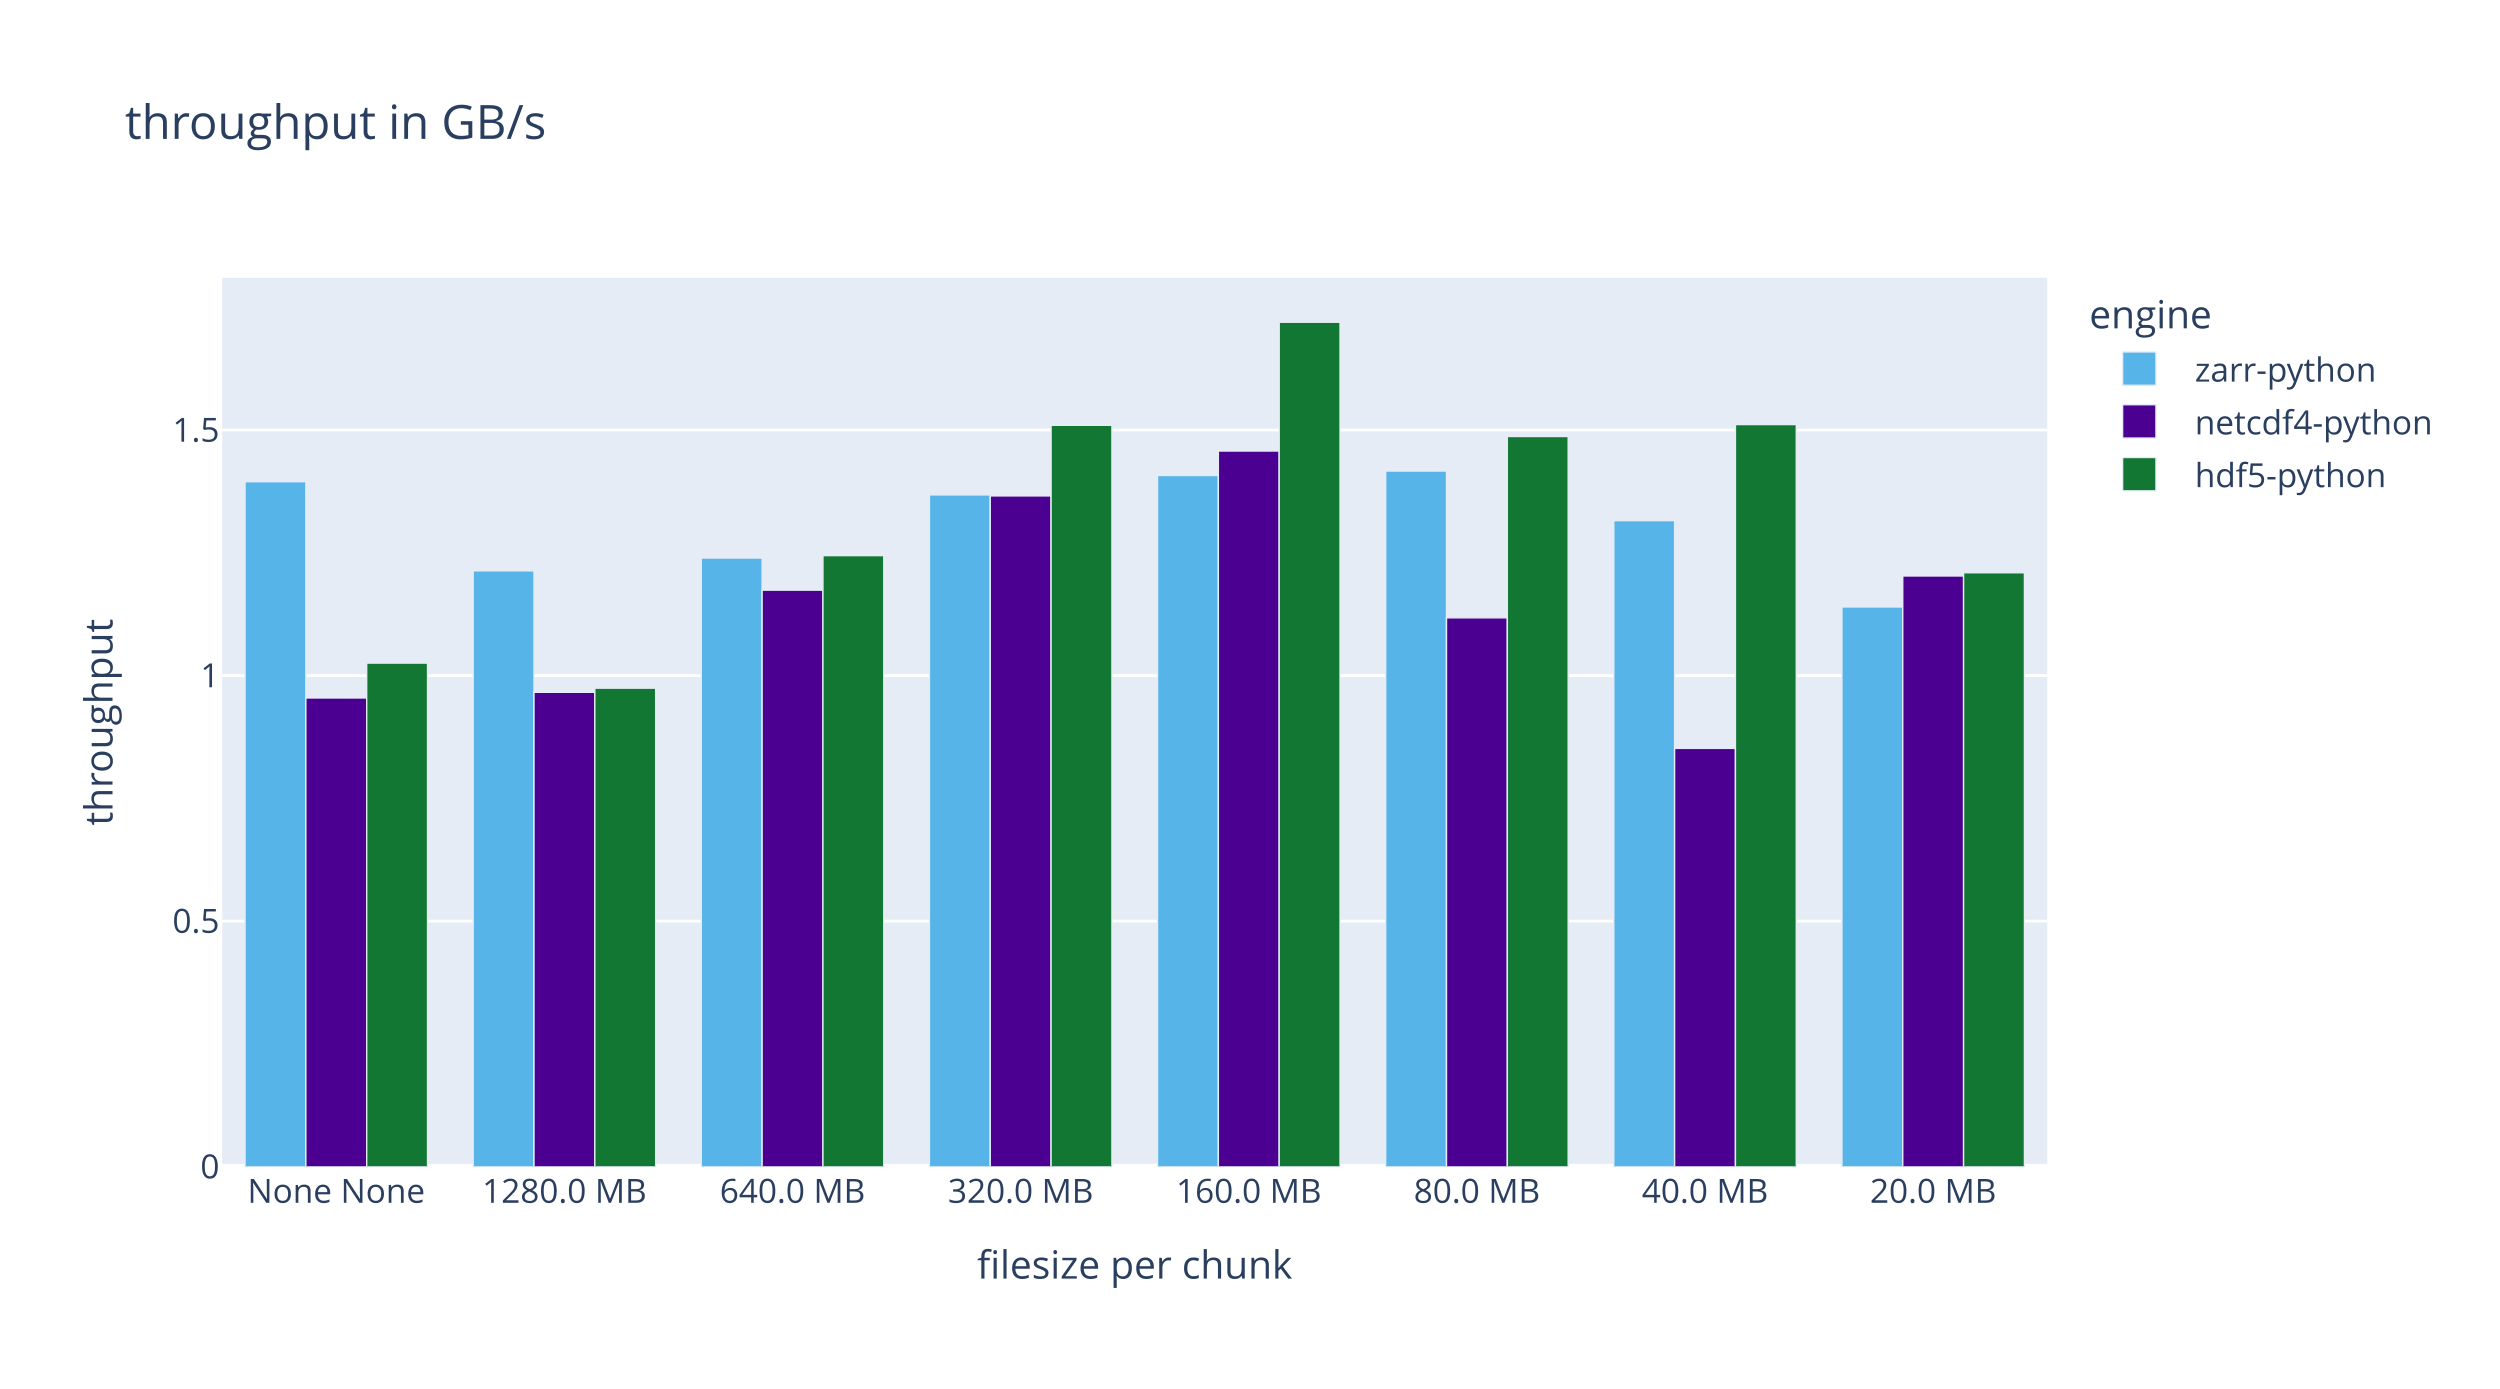
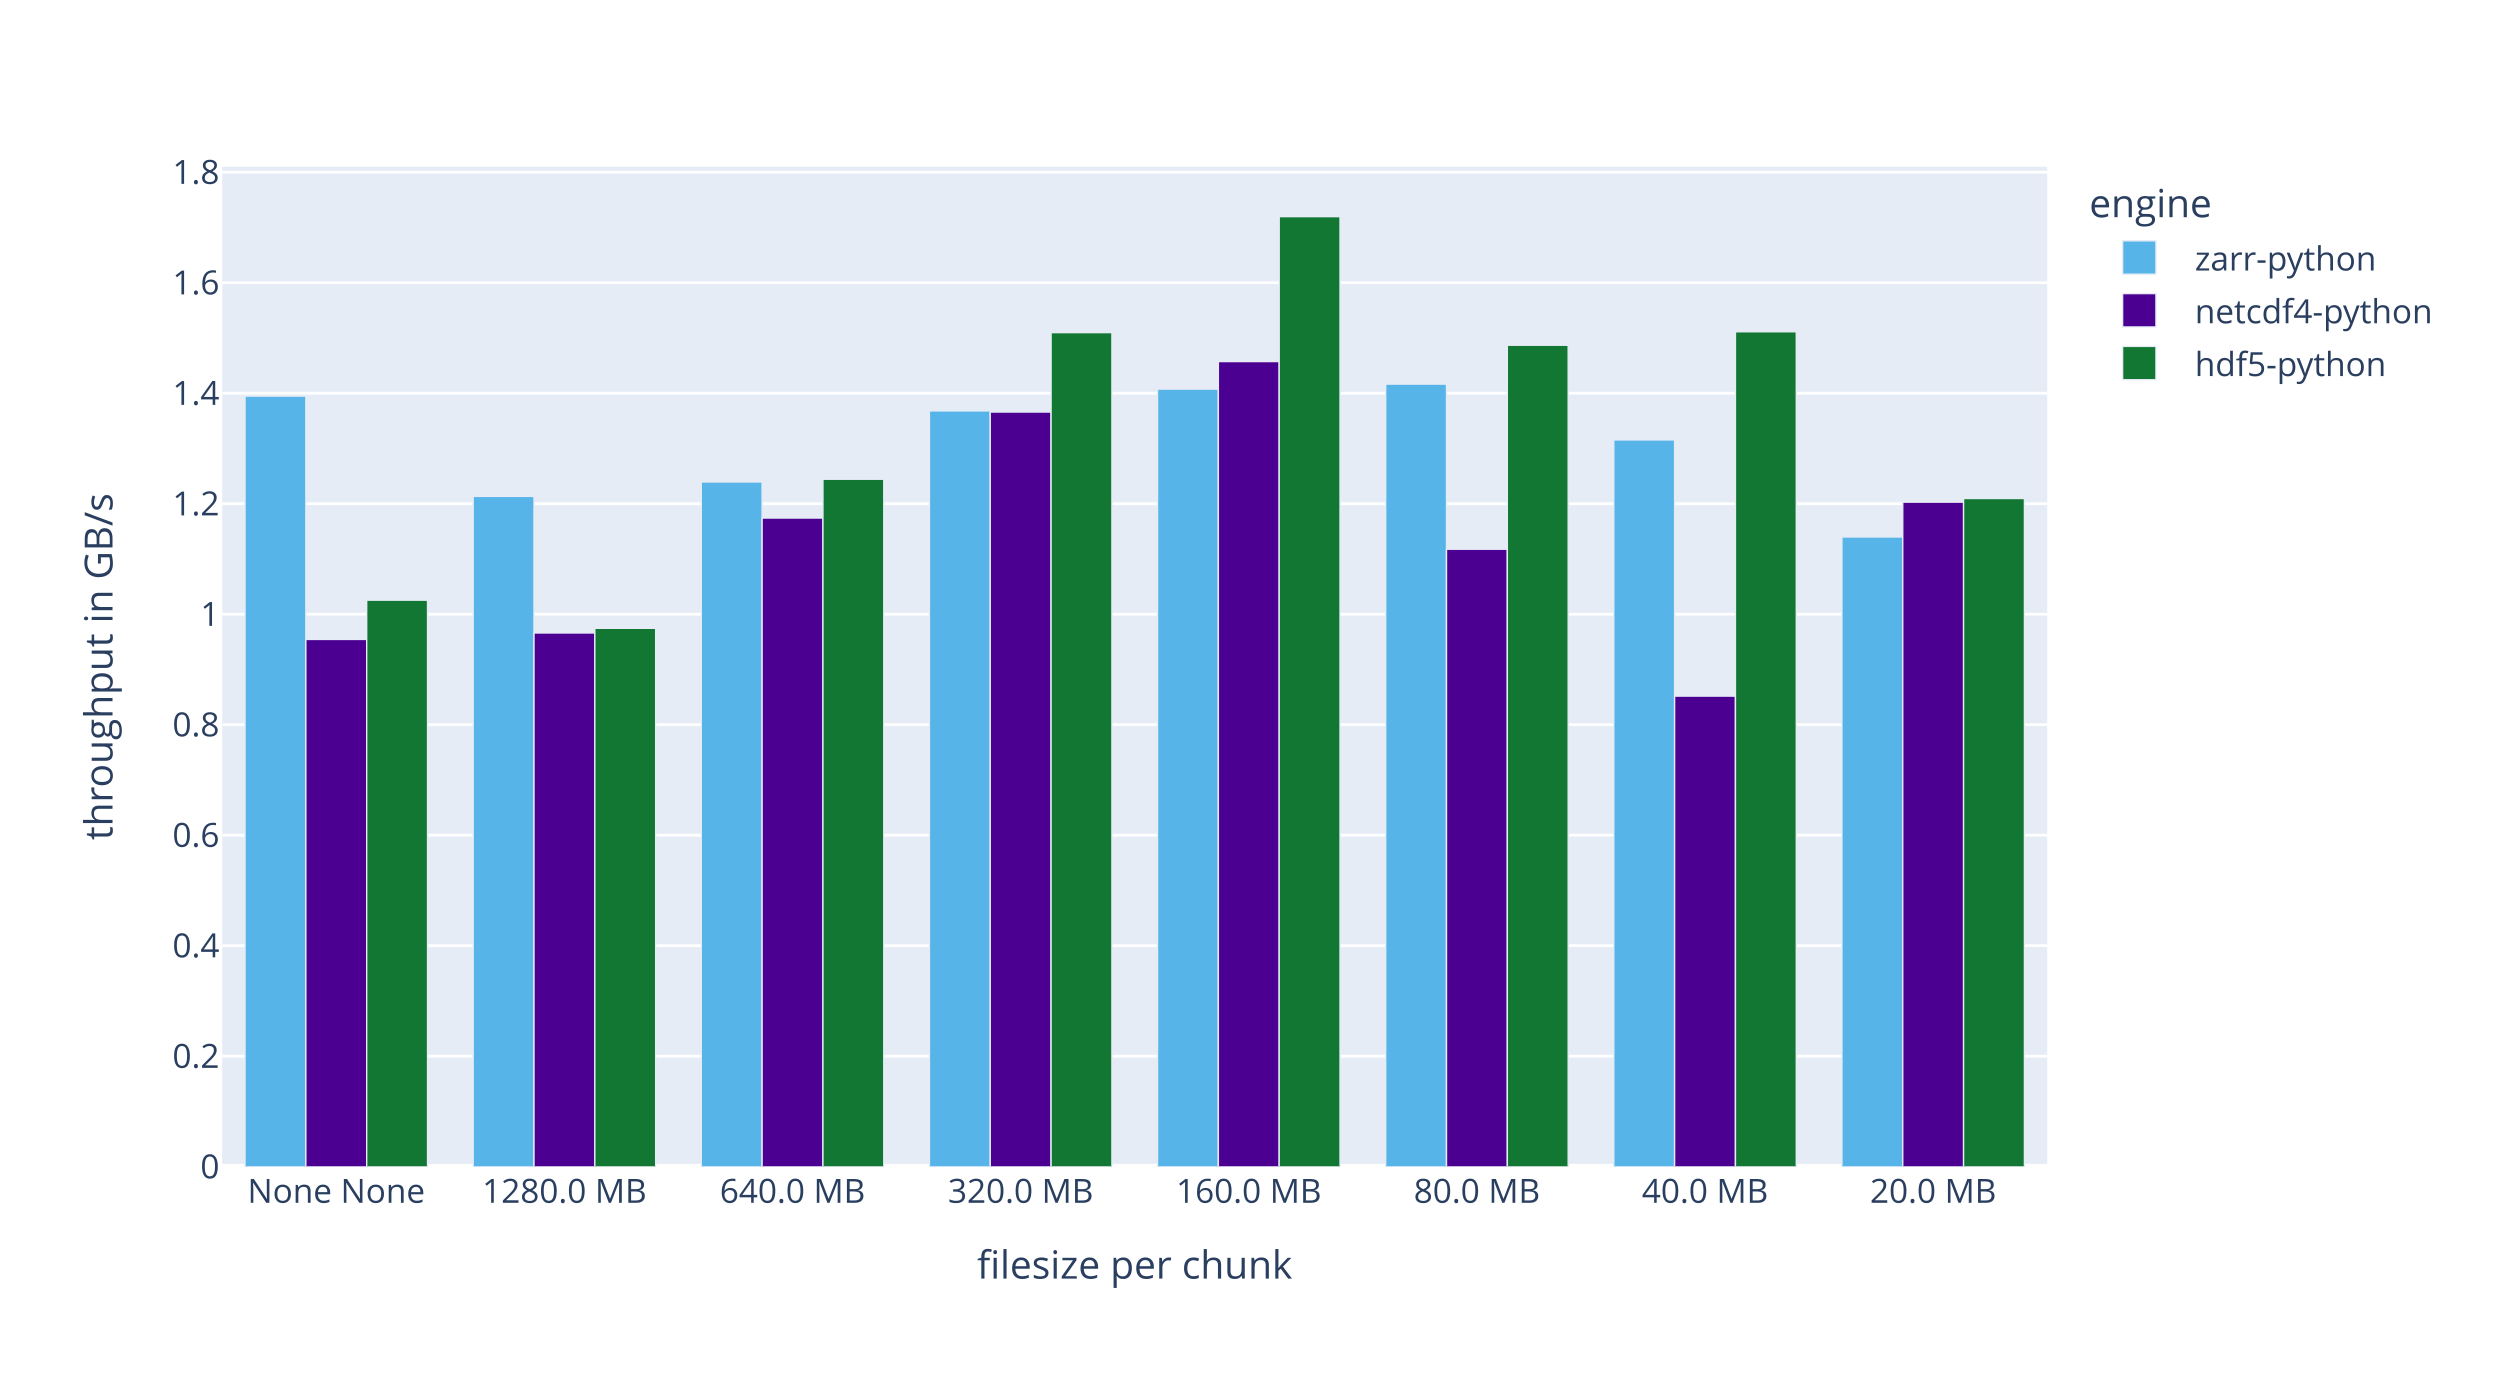
<svg xmlns="http://www.w3.org/2000/svg" class="main-svg" width="900" height="500" style="" viewBox="0 0 900 500">
  <rect x="0" y="0" width="900" height="500" style="fill: rgb(255, 255, 255); fill-opacity: 1;" />
-   <defs id="defs-ad481d">
+   <defs id="defs-e4d8dc">
    <g class="clips">
-       <clipPath id="clipad481dxyplot" class="plotclip">
-         <rect width="657" height="320" />
+       <clipPath id="clipe4d8dcxyplot" class="plotclip">
+         <rect width="657" height="360" />
      </clipPath>
-       <clipPath class="axesclip" id="clipad481dx">
+       <clipPath class="axesclip" id="clipe4d8dcx">
        <rect x="80" y="0" width="657" height="500" />
      </clipPath>
-       <clipPath class="axesclip" id="clipad481dy">
-         <rect x="0" y="100" width="900" height="320" />
+       <clipPath class="axesclip" id="clipe4d8dcy">
+         <rect x="0" y="60" width="900" height="360" />
      </clipPath>
-       <clipPath class="axesclip" id="clipad481dxy">
-         <rect x="80" y="100" width="657" height="320" />
+       <clipPath class="axesclip" id="clipe4d8dcxy">
+         <rect x="80" y="60" width="657" height="360" />
      </clipPath>
    </g>
    <g class="gradients" />
    <g class="patterns" />
  </defs>
  <g class="bglayer">
-     <rect class="bg" x="80" y="100" width="657" height="320" style="fill: rgb(229, 236, 246); fill-opacity: 1; stroke-width: 0;" />
+     <rect class="bg" x="80" y="60" width="657" height="360" style="fill: rgb(229, 236, 246); fill-opacity: 1; stroke-width: 0;" />
  </g>
  <g class="layer-below">
    <g class="imagelayer" />
    <g class="shapelayer" />
  </g>
  <g class="cartesianlayer">
    <g class="subplot xy">
      <g class="layer-subplot">
        <g class="shapelayer" />
        <g class="imagelayer" />
      </g>
      <g class="minor-gridlayer">
        <g class="x" />
        <g class="y" />
      </g>
      <g class="gridlayer">
        <g class="x" />
        <g class="y">
-           <path class="ygrid crisp" transform="translate(0,331.6)" d="M80,0h657" style="stroke: rgb(255, 255, 255); stroke-opacity: 1; stroke-width: 1px;" />
-           <path class="ygrid crisp" transform="translate(0,243.21)" d="M80,0h657" style="stroke: rgb(255, 255, 255); stroke-opacity: 1; stroke-width: 1px;" />
-           <path class="ygrid crisp" transform="translate(0,154.81)" d="M80,0h657" style="stroke: rgb(255, 255, 255); stroke-opacity: 1; stroke-width: 1px;" />
+           <path class="ygrid crisp" transform="translate(0,380.22)" d="M80,0h657" style="stroke: rgb(255, 255, 255); stroke-opacity: 1; stroke-width: 1px;" />
+           <path class="ygrid crisp" transform="translate(0,340.44)" d="M80,0h657" style="stroke: rgb(255, 255, 255); stroke-opacity: 1; stroke-width: 1px;" />
+           <path class="ygrid crisp" transform="translate(0,300.66)" d="M80,0h657" style="stroke: rgb(255, 255, 255); stroke-opacity: 1; stroke-width: 1px;" />
+           <path class="ygrid crisp" transform="translate(0,260.88)" d="M80,0h657" style="stroke: rgb(255, 255, 255); stroke-opacity: 1; stroke-width: 1px;" />
+           <path class="ygrid crisp" transform="translate(0,221.11)" d="M80,0h657" style="stroke: rgb(255, 255, 255); stroke-opacity: 1; stroke-width: 1px;" />
+           <path class="ygrid crisp" transform="translate(0,181.33)" d="M80,0h657" style="stroke: rgb(255, 255, 255); stroke-opacity: 1; stroke-width: 1px;" />
+           <path class="ygrid crisp" transform="translate(0,141.55)" d="M80,0h657" style="stroke: rgb(255, 255, 255); stroke-opacity: 1; stroke-width: 1px;" />
+           <path class="ygrid crisp" transform="translate(0,101.77)" d="M80,0h657" style="stroke: rgb(255, 255, 255); stroke-opacity: 1; stroke-width: 1px;" />
+           <path class="ygrid crisp" transform="translate(0,61.99)" d="M80,0h657" style="stroke: rgb(255, 255, 255); stroke-opacity: 1; stroke-width: 1px;" />
        </g>
      </g>
      <g class="zerolinelayer">
        <path class="yzl zl crisp" transform="translate(0,420)" d="M80,0h657" style="stroke: rgb(255, 255, 255); stroke-opacity: 1; stroke-width: 2px;" />
      </g>
      <g class="layer-between">
        <g class="shapelayer" />
        <g class="imagelayer" />
      </g>
      <path class="xlines-below" />
      <path class="ylines-below" />
      <g class="overlines-below" />
      <g class="xaxislayer-below" />
      <g class="yaxislayer-below" />
      <g class="overaxes-below" />
      <g class="overplot">
-         <g class="xy" transform="translate(80,100)" clip-path="url(#clipad481dxyplot)">
+         <g class="xy" transform="translate(80,60)" clip-path="url(#clipe4d8dcxyplot)">
          <g class="barlayer mlayer">
            <g class="trace bars" style="opacity: 1;">
              <g class="points">
                <g class="point">
-                   <path d="M8.21,320V73.42H30.11V320Z" style="vector-effect: none; opacity: 1; stroke-width: 0.5px; fill: rgb(86, 180, 233); fill-opacity: 1; stroke: rgb(229, 236, 246); stroke-opacity: 1;" />
-                 </g>
-                 <g class="point">
-                   <path d="M90.34,320V105.51H112.24V320Z" style="vector-effect: none; opacity: 1; stroke-width: 0.5px; fill: rgb(86, 180, 233); fill-opacity: 1; stroke: rgb(229, 236, 246); stroke-opacity: 1;" />
-                 </g>
-                 <g class="point">
-                   <path d="M172.46,320V100.9H194.36V320Z" style="vector-effect: none; opacity: 1; stroke-width: 0.5px; fill: rgb(86, 180, 233); fill-opacity: 1; stroke: rgb(229, 236, 246); stroke-opacity: 1;" />
-                 </g>
-                 <g class="point">
-                   <path d="M254.59,320V78.16H276.49V320Z" style="vector-effect: none; opacity: 1; stroke-width: 0.5px; fill: rgb(86, 180, 233); fill-opacity: 1; stroke: rgb(229, 236, 246); stroke-opacity: 1;" />
-                 </g>
-                 <g class="point">
-                   <path d="M336.71,320V71.18H358.61V320Z" style="vector-effect: none; opacity: 1; stroke-width: 0.5px; fill: rgb(86, 180, 233); fill-opacity: 1; stroke: rgb(229, 236, 246); stroke-opacity: 1;" />
-                 </g>
-                 <g class="point">
-                   <path d="M418.84,320V69.58H440.74V320Z" style="vector-effect: none; opacity: 1; stroke-width: 0.5px; fill: rgb(86, 180, 233); fill-opacity: 1; stroke: rgb(229, 236, 246); stroke-opacity: 1;" />
-                 </g>
-                 <g class="point">
-                   <path d="M500.96,320V87.44H522.86V320Z" style="vector-effect: none; opacity: 1; stroke-width: 0.5px; fill: rgb(86, 180, 233); fill-opacity: 1; stroke: rgb(229, 236, 246); stroke-opacity: 1;" />
-                 </g>
-                 <g class="point">
-                   <path d="M583.09,320V118.51H604.99V320Z" style="vector-effect: none; opacity: 1; stroke-width: 0.5px; fill: rgb(86, 180, 233); fill-opacity: 1; stroke: rgb(229, 236, 246); stroke-opacity: 1;" />
+                   <path d="M8.21,360V82.6H30.11V360Z" style="vector-effect: none; opacity: 1; stroke-width: 0.5px; fill: rgb(86, 180, 233); fill-opacity: 1; stroke: rgb(229, 236, 246); stroke-opacity: 1;" />
+                 </g>
+                 <g class="point">
+                   <path d="M90.34,360V118.7H112.24V360Z" style="vector-effect: none; opacity: 1; stroke-width: 0.5px; fill: rgb(86, 180, 233); fill-opacity: 1; stroke: rgb(229, 236, 246); stroke-opacity: 1;" />
+                 </g>
+                 <g class="point">
+                   <path d="M172.46,360V113.51H194.36V360Z" style="vector-effect: none; opacity: 1; stroke-width: 0.5px; fill: rgb(86, 180, 233); fill-opacity: 1; stroke: rgb(229, 236, 246); stroke-opacity: 1;" />
+                 </g>
+                 <g class="point">
+                   <path d="M254.59,360V87.92H276.49V360Z" style="vector-effect: none; opacity: 1; stroke-width: 0.5px; fill: rgb(86, 180, 233); fill-opacity: 1; stroke: rgb(229, 236, 246); stroke-opacity: 1;" />
+                 </g>
+                 <g class="point">
+                   <path d="M336.71,360V80.08H358.61V360Z" style="vector-effect: none; opacity: 1; stroke-width: 0.5px; fill: rgb(86, 180, 233); fill-opacity: 1; stroke: rgb(229, 236, 246); stroke-opacity: 1;" />
+                 </g>
+                 <g class="point">
+                   <path d="M418.84,360V78.28H440.74V360Z" style="vector-effect: none; opacity: 1; stroke-width: 0.5px; fill: rgb(86, 180, 233); fill-opacity: 1; stroke: rgb(229, 236, 246); stroke-opacity: 1;" />
+                 </g>
+                 <g class="point">
+                   <path d="M500.96,360V98.37H522.86V360Z" style="vector-effect: none; opacity: 1; stroke-width: 0.5px; fill: rgb(86, 180, 233); fill-opacity: 1; stroke: rgb(229, 236, 246); stroke-opacity: 1;" />
+                 </g>
+                 <g class="point">
+                   <path d="M583.09,360V133.32H604.99V360Z" style="vector-effect: none; opacity: 1; stroke-width: 0.5px; fill: rgb(86, 180, 233); fill-opacity: 1; stroke: rgb(229, 236, 246); stroke-opacity: 1;" />
                </g>
              </g>
            </g>
            <g class="trace bars" style="opacity: 1;">
              <g class="points">
                <g class="point">
-                   <path d="M30.11,320V151.28H52.01V320Z" style="vector-effect: none; opacity: 1; stroke-width: 0.5px; fill: rgb(75, 0, 146); fill-opacity: 1; stroke: rgb(229, 236, 246); stroke-opacity: 1;" />
-                 </g>
-                 <g class="point">
-                   <path d="M112.24,320V149.23H134.14V320Z" style="vector-effect: none; opacity: 1; stroke-width: 0.5px; fill: rgb(75, 0, 146); fill-opacity: 1; stroke: rgb(229, 236, 246); stroke-opacity: 1;" />
-                 </g>
-                 <g class="point">
-                   <path d="M194.36,320V112.45H216.26V320Z" style="vector-effect: none; opacity: 1; stroke-width: 0.5px; fill: rgb(75, 0, 146); fill-opacity: 1; stroke: rgb(229, 236, 246); stroke-opacity: 1;" />
-                 </g>
-                 <g class="point">
-                   <path d="M276.49,320V78.53H298.39V320Z" style="vector-effect: none; opacity: 1; stroke-width: 0.5px; fill: rgb(75, 0, 146); fill-opacity: 1; stroke: rgb(229, 236, 246); stroke-opacity: 1;" />
-                 </g>
-                 <g class="point">
-                   <path d="M358.61,320V62.37H380.51V320Z" style="vector-effect: none; opacity: 1; stroke-width: 0.5px; fill: rgb(75, 0, 146); fill-opacity: 1; stroke: rgb(229, 236, 246); stroke-opacity: 1;" />
-                 </g>
-                 <g class="point">
-                   <path d="M440.74,320V122.42H462.64V320Z" style="vector-effect: none; opacity: 1; stroke-width: 0.5px; fill: rgb(75, 0, 146); fill-opacity: 1; stroke: rgb(229, 236, 246); stroke-opacity: 1;" />
-                 </g>
-                 <g class="point">
-                   <path d="M522.86,320V169.42H544.76V320Z" style="vector-effect: none; opacity: 1; stroke-width: 0.5px; fill: rgb(75, 0, 146); fill-opacity: 1; stroke: rgb(229, 236, 246); stroke-opacity: 1;" />
-                 </g>
-                 <g class="point">
-                   <path d="M604.99,320V107.35H626.89V320Z" style="vector-effect: none; opacity: 1; stroke-width: 0.5px; fill: rgb(75, 0, 146); fill-opacity: 1; stroke: rgb(229, 236, 246); stroke-opacity: 1;" />
+                   <path d="M30.11,360V170.19H52.01V360Z" style="vector-effect: none; opacity: 1; stroke-width: 0.5px; fill: rgb(75, 0, 146); fill-opacity: 1; stroke: rgb(229, 236, 246); stroke-opacity: 1;" />
+                 </g>
+                 <g class="point">
+                   <path d="M112.24,360V167.88H134.14V360Z" style="vector-effect: none; opacity: 1; stroke-width: 0.5px; fill: rgb(75, 0, 146); fill-opacity: 1; stroke: rgb(229, 236, 246); stroke-opacity: 1;" />
+                 </g>
+                 <g class="point">
+                   <path d="M194.36,360V126.5H216.26V360Z" style="vector-effect: none; opacity: 1; stroke-width: 0.5px; fill: rgb(75, 0, 146); fill-opacity: 1; stroke: rgb(229, 236, 246); stroke-opacity: 1;" />
+                 </g>
+                 <g class="point">
+                   <path d="M276.49,360V88.34H298.39V360Z" style="vector-effect: none; opacity: 1; stroke-width: 0.5px; fill: rgb(75, 0, 146); fill-opacity: 1; stroke: rgb(229, 236, 246); stroke-opacity: 1;" />
+                 </g>
+                 <g class="point">
+                   <path d="M358.61,360V70.17H380.51V360Z" style="vector-effect: none; opacity: 1; stroke-width: 0.5px; fill: rgb(75, 0, 146); fill-opacity: 1; stroke: rgb(229, 236, 246); stroke-opacity: 1;" />
+                 </g>
+                 <g class="point">
+                   <path d="M440.74,360V137.72H462.64V360Z" style="vector-effect: none; opacity: 1; stroke-width: 0.5px; fill: rgb(75, 0, 146); fill-opacity: 1; stroke: rgb(229, 236, 246); stroke-opacity: 1;" />
+                 </g>
+                 <g class="point">
+                   <path d="M522.86,360V190.6H544.76V360Z" style="vector-effect: none; opacity: 1; stroke-width: 0.5px; fill: rgb(75, 0, 146); fill-opacity: 1; stroke: rgb(229, 236, 246); stroke-opacity: 1;" />
+                 </g>
+                 <g class="point">
+                   <path d="M604.99,360V120.77H626.89V360Z" style="vector-effect: none; opacity: 1; stroke-width: 0.5px; fill: rgb(75, 0, 146); fill-opacity: 1; stroke: rgb(229, 236, 246); stroke-opacity: 1;" />
                </g>
              </g>
            </g>
            <g class="trace bars" style="opacity: 1;">
              <g class="points">
                <g class="point">
-                   <path d="M52.01,320V138.72H73.91V320Z" style="vector-effect: none; opacity: 1; stroke-width: 0.5px; fill: rgb(17, 119, 51); fill-opacity: 1; stroke: rgb(229, 236, 246); stroke-opacity: 1;" />
-                 </g>
-                 <g class="point">
-                   <path d="M134.14,320V147.73H156.04V320Z" style="vector-effect: none; opacity: 1; stroke-width: 0.5px; fill: rgb(17, 119, 51); fill-opacity: 1; stroke: rgb(229, 236, 246); stroke-opacity: 1;" />
-                 </g>
-                 <g class="point">
-                   <path d="M216.26,320V100.03H238.16V320Z" style="vector-effect: none; opacity: 1; stroke-width: 0.5px; fill: rgb(17, 119, 51); fill-opacity: 1; stroke: rgb(229, 236, 246); stroke-opacity: 1;" />
-                 </g>
-                 <g class="point">
-                   <path d="M298.39,320V53.11H320.29V320Z" style="vector-effect: none; opacity: 1; stroke-width: 0.5px; fill: rgb(17, 119, 51); fill-opacity: 1; stroke: rgb(229, 236, 246); stroke-opacity: 1;" />
-                 </g>
-                 <g class="point">
-                   <path d="M380.51,320V16H402.41V320Z" style="vector-effect: none; opacity: 1; stroke-width: 0.5px; fill: rgb(17, 119, 51); fill-opacity: 1; stroke: rgb(229, 236, 246); stroke-opacity: 1;" />
-                 </g>
-                 <g class="point">
-                   <path d="M462.64,320V57.14H484.54V320Z" style="vector-effect: none; opacity: 1; stroke-width: 0.5px; fill: rgb(17, 119, 51); fill-opacity: 1; stroke: rgb(229, 236, 246); stroke-opacity: 1;" />
-                 </g>
-                 <g class="point">
-                   <path d="M544.76,320V52.84H566.66V320Z" style="vector-effect: none; opacity: 1; stroke-width: 0.5px; fill: rgb(17, 119, 51); fill-opacity: 1; stroke: rgb(229, 236, 246); stroke-opacity: 1;" />
-                 </g>
-                 <g class="point">
-                   <path d="M626.89,320V106.2H648.79V320Z" style="vector-effect: none; opacity: 1; stroke-width: 0.5px; fill: rgb(17, 119, 51); fill-opacity: 1; stroke: rgb(229, 236, 246); stroke-opacity: 1;" />
+                   <path d="M52.01,360V156.06H73.91V360Z" style="vector-effect: none; opacity: 1; stroke-width: 0.5px; fill: rgb(17, 119, 51); fill-opacity: 1; stroke: rgb(229, 236, 246); stroke-opacity: 1;" />
+                 </g>
+                 <g class="point">
+                   <path d="M134.14,360V166.19H156.04V360Z" style="vector-effect: none; opacity: 1; stroke-width: 0.5px; fill: rgb(17, 119, 51); fill-opacity: 1; stroke: rgb(229, 236, 246); stroke-opacity: 1;" />
+                 </g>
+                 <g class="point">
+                   <path d="M216.26,360V112.53H238.16V360Z" style="vector-effect: none; opacity: 1; stroke-width: 0.5px; fill: rgb(17, 119, 51); fill-opacity: 1; stroke: rgb(229, 236, 246); stroke-opacity: 1;" />
+                 </g>
+                 <g class="point">
+                   <path d="M298.39,360V59.75H320.29V360Z" style="vector-effect: none; opacity: 1; stroke-width: 0.5px; fill: rgb(17, 119, 51); fill-opacity: 1; stroke: rgb(229, 236, 246); stroke-opacity: 1;" />
+                 </g>
+                 <g class="point">
+                   <path d="M380.51,360V18H402.41V360Z" style="vector-effect: none; opacity: 1; stroke-width: 0.5px; fill: rgb(17, 119, 51); fill-opacity: 1; stroke: rgb(229, 236, 246); stroke-opacity: 1;" />
+                 </g>
+                 <g class="point">
+                   <path d="M462.64,360V64.28H484.54V360Z" style="vector-effect: none; opacity: 1; stroke-width: 0.5px; fill: rgb(17, 119, 51); fill-opacity: 1; stroke: rgb(229, 236, 246); stroke-opacity: 1;" />
+                 </g>
+                 <g class="point">
+                   <path d="M544.76,360V59.44H566.66V360Z" style="vector-effect: none; opacity: 1; stroke-width: 0.5px; fill: rgb(17, 119, 51); fill-opacity: 1; stroke: rgb(229, 236, 246); stroke-opacity: 1;" />
+                 </g>
+                 <g class="point">
+                   <path d="M626.89,360V119.47H648.79V360Z" style="vector-effect: none; opacity: 1; stroke-width: 0.5px; fill: rgb(17, 119, 51); fill-opacity: 1; stroke: rgb(229, 236, 246); stroke-opacity: 1;" />
                </g>
              </g>
            </g>
          </g>
        </g>
      </g>
      <path class="xlines-above crisp" d="M0,0" style="fill: none;" />
      <path class="ylines-above crisp" d="M0,0" style="fill: none;" />
      <g class="overlines-above" />
      <g class="xaxislayer-above">
        <g class="xtick">
          <text text-anchor="middle" x="0" y="433" transform="translate(121.06,0)" style="font-family: 'Open Sans', verdana, arial, sans-serif; font-size: 12px; fill: rgb(42, 63, 95); fill-opacity: 1; white-space: pre; opacity: 1;">None None</text>
        </g>
        <g class="xtick">
          <text text-anchor="middle" x="0" y="433" transform="translate(203.19,0)" style="font-family: 'Open Sans', verdana, arial, sans-serif; font-size: 12px; fill: rgb(42, 63, 95); fill-opacity: 1; white-space: pre; opacity: 1;">1280.0 MB</text>
        </g>
        <g class="xtick">
          <text text-anchor="middle" x="0" y="433" transform="translate(285.31,0)" style="font-family: 'Open Sans', verdana, arial, sans-serif; font-size: 12px; fill: rgb(42, 63, 95); fill-opacity: 1; white-space: pre; opacity: 1;">640.0 MB</text>
        </g>
        <g class="xtick">
          <text text-anchor="middle" x="0" y="433" transform="translate(367.44,0)" style="font-family: 'Open Sans', verdana, arial, sans-serif; font-size: 12px; fill: rgb(42, 63, 95); fill-opacity: 1; white-space: pre; opacity: 1;">320.0 MB</text>
        </g>
        <g class="xtick">
          <text text-anchor="middle" x="0" y="433" transform="translate(449.56,0)" style="font-family: 'Open Sans', verdana, arial, sans-serif; font-size: 12px; fill: rgb(42, 63, 95); fill-opacity: 1; white-space: pre; opacity: 1;">160.0 MB</text>
        </g>
        <g class="xtick">
          <text text-anchor="middle" x="0" y="433" transform="translate(531.69,0)" style="font-family: 'Open Sans', verdana, arial, sans-serif; font-size: 12px; fill: rgb(42, 63, 95); fill-opacity: 1; white-space: pre; opacity: 1;">80.0 MB</text>
        </g>
        <g class="xtick">
          <text text-anchor="middle" x="0" y="433" transform="translate(613.81,0)" style="font-family: 'Open Sans', verdana, arial, sans-serif; font-size: 12px; fill: rgb(42, 63, 95); fill-opacity: 1; white-space: pre; opacity: 1;">40.0 MB</text>
        </g>
        <g class="xtick">
          <text text-anchor="middle" x="0" y="433" transform="translate(695.94,0)" style="font-family: 'Open Sans', verdana, arial, sans-serif; font-size: 12px; fill: rgb(42, 63, 95); fill-opacity: 1; white-space: pre; opacity: 1;">20.0 MB</text>
        </g>
      </g>
      <g class="yaxislayer-above">
        <g class="ytick">
          <text text-anchor="end" x="79" y="4.2" transform="translate(0,420)" style="font-family: 'Open Sans', verdana, arial, sans-serif; font-size: 12px; fill: rgb(42, 63, 95); fill-opacity: 1; white-space: pre; opacity: 1;">0</text>
        </g>
        <g class="ytick">
-           <text text-anchor="end" x="79" y="4.2" style="font-family: 'Open Sans', verdana, arial, sans-serif; font-size: 12px; fill: rgb(42, 63, 95); fill-opacity: 1; white-space: pre; opacity: 1;" transform="translate(0,331.6)">0.5</text>
-         </g>
-         <g class="ytick">
-           <text text-anchor="end" x="79" y="4.2" style="font-family: 'Open Sans', verdana, arial, sans-serif; font-size: 12px; fill: rgb(42, 63, 95); fill-opacity: 1; white-space: pre; opacity: 1;" transform="translate(0,243.21)">1</text>
-         </g>
-         <g class="ytick">
-           <text text-anchor="end" x="79" y="4.2" style="font-family: 'Open Sans', verdana, arial, sans-serif; font-size: 12px; fill: rgb(42, 63, 95); fill-opacity: 1; white-space: pre; opacity: 1;" transform="translate(0,154.81)">1.5</text>
+           <text text-anchor="end" x="79" y="4.2" style="font-family: 'Open Sans', verdana, arial, sans-serif; font-size: 12px; fill: rgb(42, 63, 95); fill-opacity: 1; white-space: pre; opacity: 1;" transform="translate(0,380.22)">0.2</text>
+         </g>
+         <g class="ytick">
+           <text text-anchor="end" x="79" y="4.2" style="font-family: 'Open Sans', verdana, arial, sans-serif; font-size: 12px; fill: rgb(42, 63, 95); fill-opacity: 1; white-space: pre; opacity: 1;" transform="translate(0,340.44)">0.4</text>
+         </g>
+         <g class="ytick">
+           <text text-anchor="end" x="79" y="4.2" style="font-family: 'Open Sans', verdana, arial, sans-serif; font-size: 12px; fill: rgb(42, 63, 95); fill-opacity: 1; white-space: pre; opacity: 1;" transform="translate(0,300.66)">0.6</text>
+         </g>
+         <g class="ytick">
+           <text text-anchor="end" x="79" y="4.2" style="font-family: 'Open Sans', verdana, arial, sans-serif; font-size: 12px; fill: rgb(42, 63, 95); fill-opacity: 1; white-space: pre; opacity: 1;" transform="translate(0,260.88)">0.8</text>
+         </g>
+         <g class="ytick">
+           <text text-anchor="end" x="79" y="4.2" style="font-family: 'Open Sans', verdana, arial, sans-serif; font-size: 12px; fill: rgb(42, 63, 95); fill-opacity: 1; white-space: pre; opacity: 1;" transform="translate(0,221.11)">1</text>
+         </g>
+         <g class="ytick">
+           <text text-anchor="end" x="79" y="4.2" style="font-family: 'Open Sans', verdana, arial, sans-serif; font-size: 12px; fill: rgb(42, 63, 95); fill-opacity: 1; white-space: pre; opacity: 1;" transform="translate(0,181.33)">1.2</text>
+         </g>
+         <g class="ytick">
+           <text text-anchor="end" x="79" y="4.2" style="font-family: 'Open Sans', verdana, arial, sans-serif; font-size: 12px; fill: rgb(42, 63, 95); fill-opacity: 1; white-space: pre; opacity: 1;" transform="translate(0,141.55)">1.4</text>
+         </g>
+         <g class="ytick">
+           <text text-anchor="end" x="79" y="4.2" style="font-family: 'Open Sans', verdana, arial, sans-serif; font-size: 12px; fill: rgb(42, 63, 95); fill-opacity: 1; white-space: pre; opacity: 1;" transform="translate(0,101.77)">1.6</text>
+         </g>
+         <g class="ytick">
+           <text text-anchor="end" x="79" y="4.2" style="font-family: 'Open Sans', verdana, arial, sans-serif; font-size: 12px; fill: rgb(42, 63, 95); fill-opacity: 1; white-space: pre; opacity: 1;" transform="translate(0,61.99)">1.8</text>
        </g>
      </g>
      <g class="overaxes-above" />
    </g>
  </g>
  <g class="polarlayer" />
  <g class="smithlayer" />
  <g class="ternarylayer" />
  <g class="geolayer" />
  <g class="funnelarealayer" />
  <g class="pielayer" />
  <g class="iciclelayer" />
  <g class="treemaplayer" />
  <g class="sunburstlayer" />
  <g class="glimages" />
-   <defs id="topdefs-ad481d">
+   <defs id="topdefs-e4d8dc">
    <g class="clips" />
-     <clipPath id="legendad481d">
+     <clipPath id="legende4d8dc">
      <rect width="138" height="86" x="0" y="0" />
    </clipPath>
  </defs>
  <g class="layer-above">
    <g class="imagelayer" />
    <g class="shapelayer" />
  </g>
  <g class="infolayer">
-     <g class="legend" pointer-events="all" transform="translate(750.14,100)">
+     <g class="legend" pointer-events="all" transform="translate(750.14,60)">
      <rect class="bg" shape-rendering="crispEdges" width="138" height="86" x="0" y="0" style="stroke: rgb(68, 68, 68); stroke-opacity: 1; fill: rgb(255, 255, 255); fill-opacity: 1; stroke-width: 0px;" />
-       <g class="scrollbox" transform="" clip-path="url(#legendad481d)">
+       <g class="scrollbox" transform="" clip-path="url(#legende4d8dc)">
        <text class="legendtitletext" text-anchor="start" x="2" y="18.2" style="font-family: 'Open Sans', verdana, arial, sans-serif; font-size: 14px; fill: rgb(42, 63, 95); fill-opacity: 1; white-space: pre;">engine</text>
        <g class="groups" transform="">
          <g class="traces" transform="translate(0,32.7)" style="opacity: 1;">
            <text class="legendtext" text-anchor="start" x="40" y="4.68" style="font-family: 'Open Sans', verdana, arial, sans-serif; font-size: 12px; fill: rgb(42, 63, 95); fill-opacity: 1; white-space: pre;">zarr-python</text>
            <g class="layers" style="opacity: 1;">
              <g class="legendfill" />
              <g class="legendlines" />
              <g class="legendsymbols">
                <g class="legendpoints">
                  <path class="legendundefined" d="M6,6H-6V-6H6Z" transform="translate(20,0)" style="stroke-width: 0.5px; fill: rgb(86, 180, 233); fill-opacity: 1; stroke: rgb(229, 236, 246); stroke-opacity: 1;" />
                </g>
              </g>
            </g>
            <rect class="legendtoggle" x="0" y="-9.5" width="132.078" height="19" style="fill: rgb(0, 0, 0); fill-opacity: 0;" />
          </g>
        </g>
        <g class="groups" transform="">
          <g class="traces" transform="translate(0,51.7)" style="opacity: 1;">
            <text class="legendtext" text-anchor="start" x="40" y="4.68" style="font-family: 'Open Sans', verdana, arial, sans-serif; font-size: 12px; fill: rgb(42, 63, 95); fill-opacity: 1; white-space: pre;">netcdf4-python</text>
            <g class="layers" style="opacity: 1;">
              <g class="legendfill" />
              <g class="legendlines" />
              <g class="legendsymbols">
                <g class="legendpoints">
                  <path class="legendundefined" d="M6,6H-6V-6H6Z" transform="translate(20,0)" style="stroke-width: 0.5px; fill: rgb(75, 0, 146); fill-opacity: 1; stroke: rgb(229, 236, 246); stroke-opacity: 1;" />
                </g>
              </g>
            </g>
            <rect class="legendtoggle" x="0" y="-9.5" width="132.078" height="19" style="fill: rgb(0, 0, 0); fill-opacity: 0;" />
          </g>
        </g>
        <g class="groups" transform="">
          <g class="traces" transform="translate(0,70.7)" style="opacity: 1;">
            <text class="legendtext" text-anchor="start" x="40" y="4.68" style="font-family: 'Open Sans', verdana, arial, sans-serif; font-size: 12px; fill: rgb(42, 63, 95); fill-opacity: 1; white-space: pre;">hdf5-python</text>
            <g class="layers" style="opacity: 1;">
              <g class="legendfill" />
              <g class="legendlines" />
              <g class="legendsymbols">
                <g class="legendpoints">
                  <path class="legendundefined" d="M6,6H-6V-6H6Z" transform="translate(20,0)" style="stroke-width: 0.5px; fill: rgb(17, 119, 51); fill-opacity: 1; stroke: rgb(229, 236, 246); stroke-opacity: 1;" />
                </g>
              </g>
            </g>
            <rect class="legendtoggle" x="0" y="-9.5" width="132.078" height="19" style="fill: rgb(0, 0, 0); fill-opacity: 0;" />
          </g>
        </g>
      </g>
      <rect class="scrollbar" rx="20" ry="3" width="0" height="0" x="0" y="0" style="fill: rgb(128, 139, 164); fill-opacity: 1;" />
    </g>
-     <g class="g-gtitle">
-       <text class="gtitle" x="45" y="50" text-anchor="start" dy="0em" style="opacity: 1; font-family: 'Open Sans', verdana, arial, sans-serif; font-size: 17px; fill: rgb(42, 63, 95); fill-opacity: 1; white-space: pre;">throughput in GB/s</text>
-     </g>
+     <g class="g-gtitle" />
    <g class="g-xtitle">
      <text class="xtitle" x="408.5" y="460.3" text-anchor="middle" style="opacity: 1; font-family: 'Open Sans', verdana, arial, sans-serif; font-size: 14px; fill: rgb(42, 63, 95); fill-opacity: 1; white-space: pre;">filesize per chunk</text>
    </g>
    <g class="g-ytitle">
-       <text class="ytitle" transform="rotate(-90,40.50625,260)" x="40.506" y="260" text-anchor="middle" style="opacity: 1; font-family: 'Open Sans', verdana, arial, sans-serif; font-size: 14px; fill: rgb(42, 63, 95); fill-opacity: 1; white-space: pre;">throughput</text>
+       <text class="ytitle" transform="rotate(-90,40.50625,240)" x="40.506" y="240" text-anchor="middle" style="opacity: 1; font-family: 'Open Sans', verdana, arial, sans-serif; font-size: 14px; fill: rgb(42, 63, 95); fill-opacity: 1; white-space: pre;">throughput in GB/s</text>
    </g>
  </g>
</svg>
